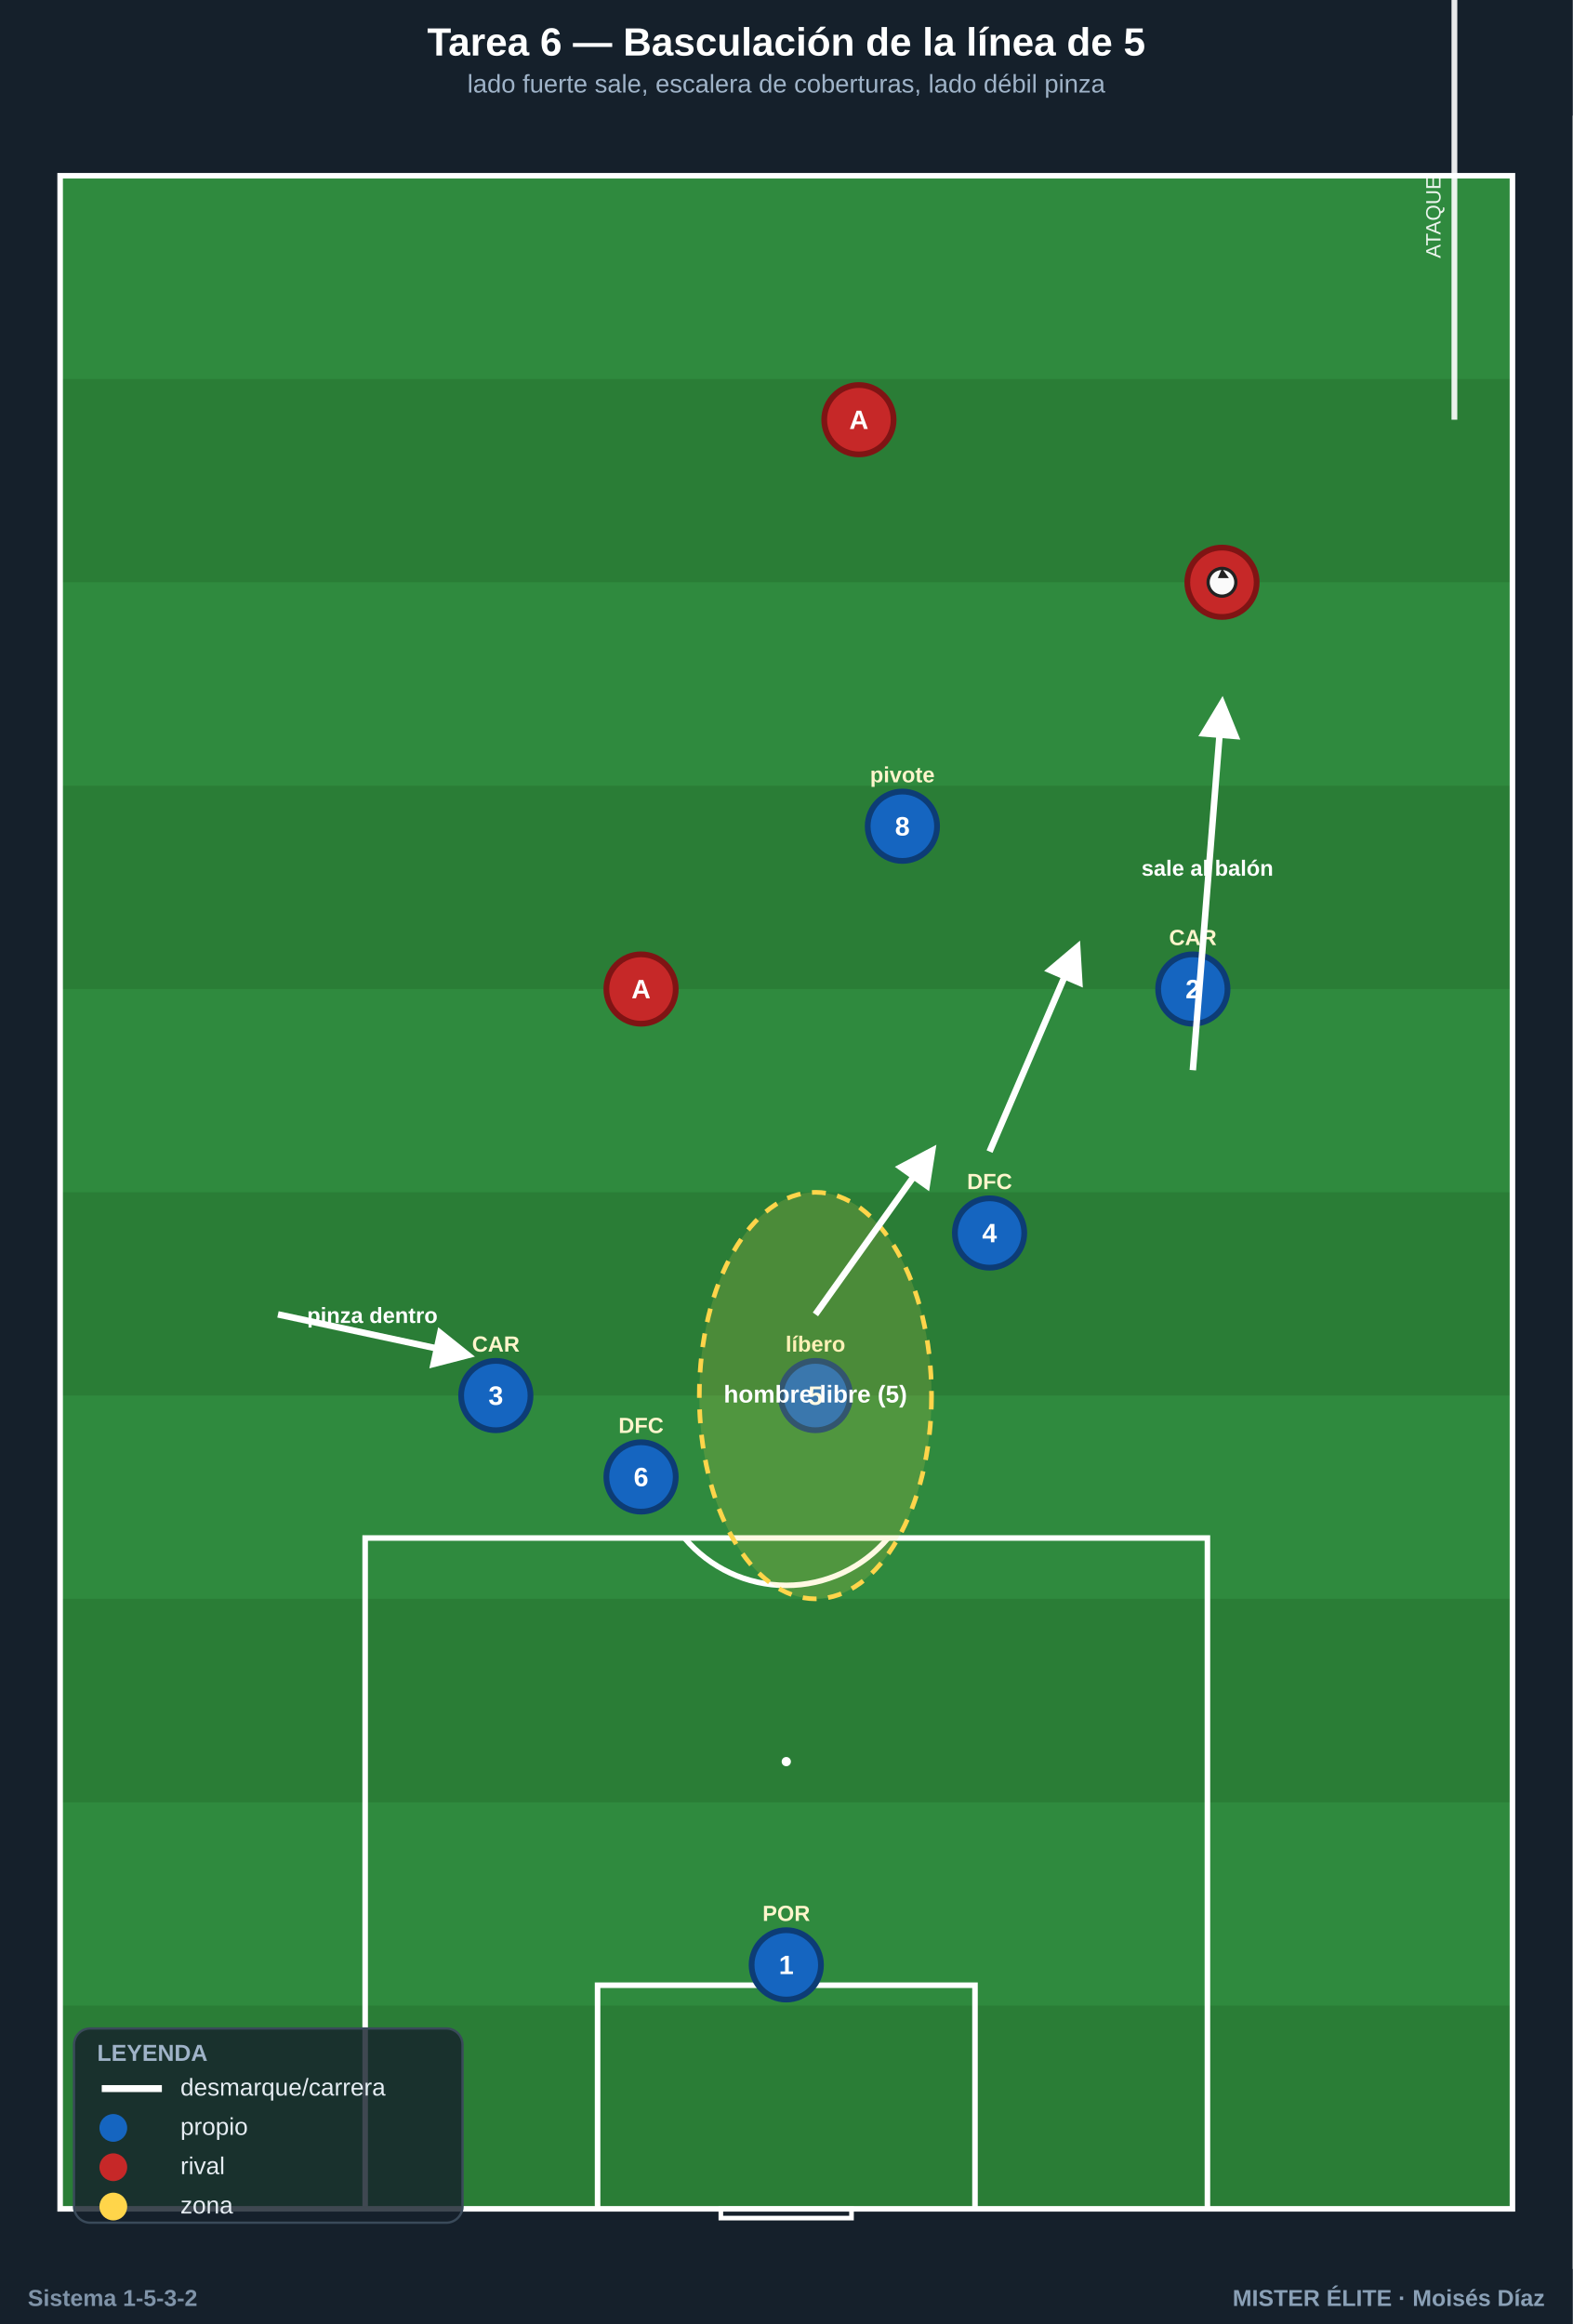
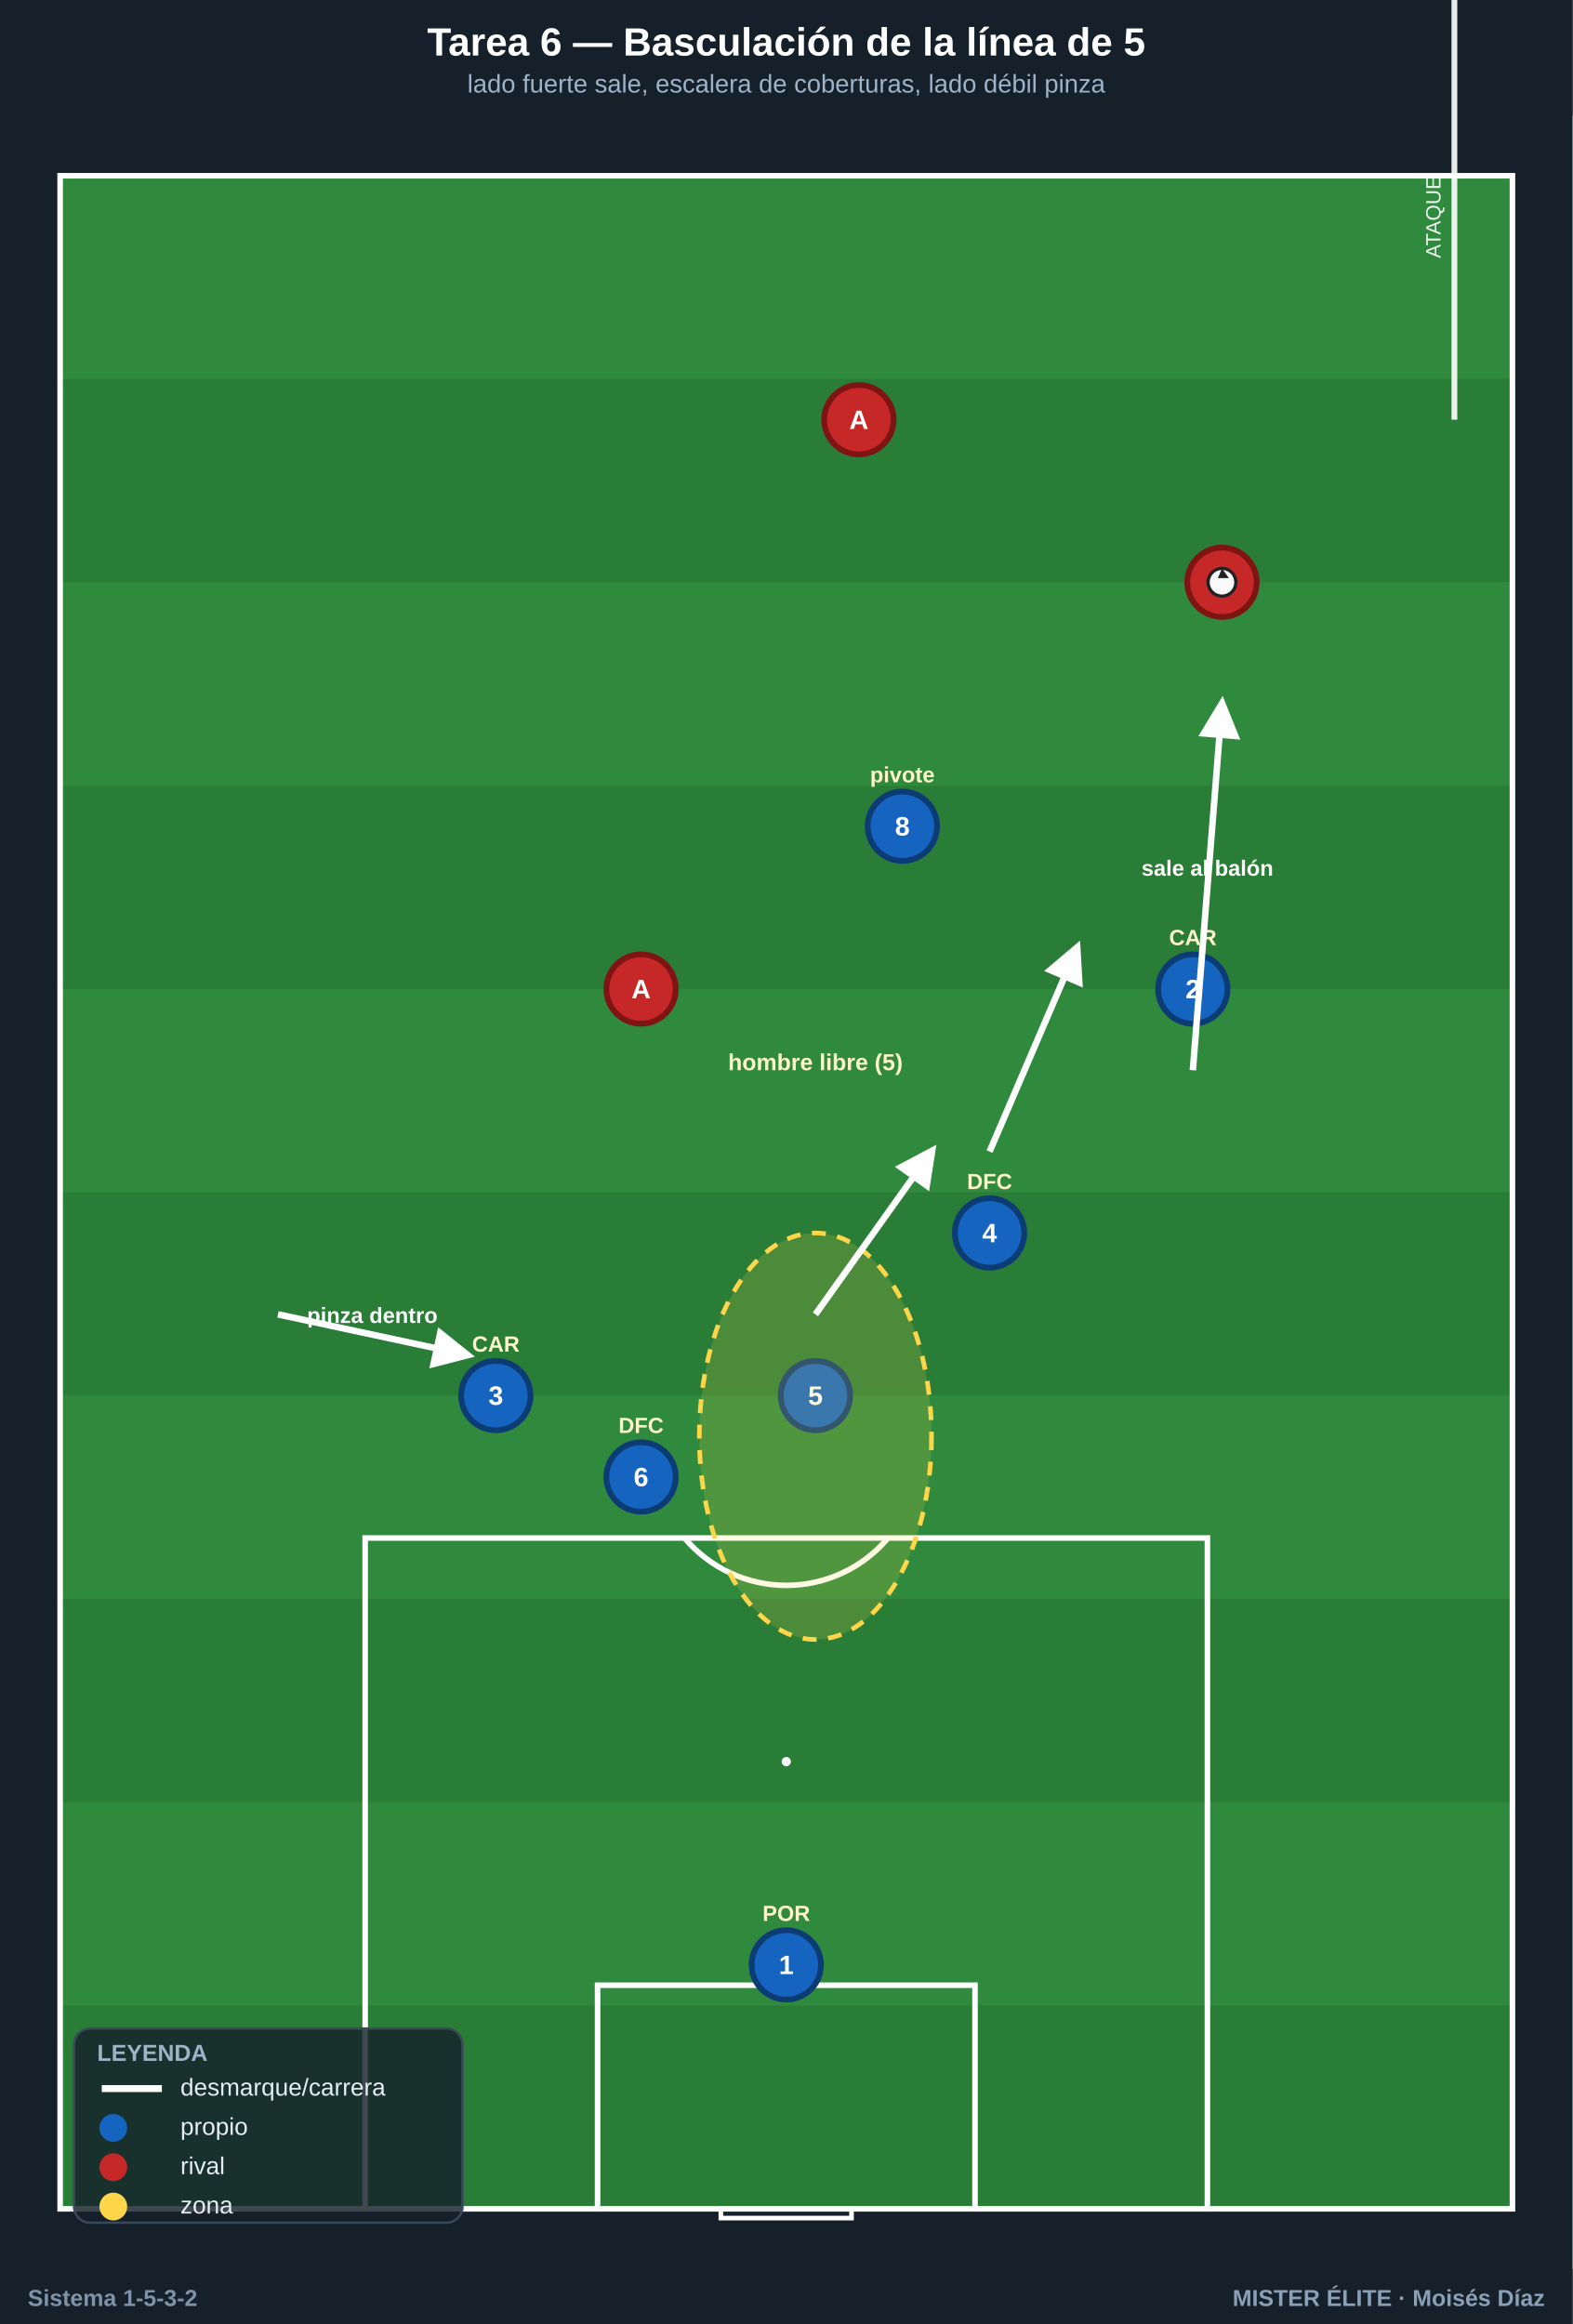
<svg xmlns="http://www.w3.org/2000/svg" viewBox="0 0 680 1005" width="680" height="1005" font-family="Segoe UI,Arial,sans-serif">
  <defs>
    <linearGradient id="sky" x1="0" y1="0" x2="0" y2="1">
      <stop offset="0" stop-color="#2f8a3e" />
      <stop offset="1" stop-color="#2b8139" />
    </linearGradient>
    <marker id="ah_pass" viewBox="0 0 10 10" refX="8" refY="5" markerWidth="6.5" markerHeight="6.5" orient="auto-start-reverse">
      <path d="M0,0 L10,5 L0,10 z" fill="#ffd54a" />
    </marker>
    <marker id="ah_run" viewBox="0 0 10 10" refX="8" refY="5" markerWidth="6.5" markerHeight="6.5" orient="auto-start-reverse">
      <path d="M0,0 L10,5 L0,10 z" fill="#ffffff" />
    </marker>
    <marker id="ah_drive" viewBox="0 0 10 10" refX="8" refY="5" markerWidth="6.5" markerHeight="6.5" orient="auto-start-reverse">
      <path d="M0,0 L10,5 L0,10 z" fill="#7ee0ff" />
    </marker>
    <marker id="ah_white" viewBox="0 0 10 10" refX="8" refY="5" markerWidth="6.5" markerHeight="6.5" orient="auto-start-reverse">
      <path d="M0,0 L10,5 L0,10 z" fill="#ffffff" />
    </marker>
  </defs>
  <rect x="0.0" y="0.0" width="680.0" height="1005.2" fill="#15202b" />
  <rect x="26.0" y="76.0" width="628.0" height="88.4" fill="#2f8a3e" />
  <rect x="26.0" y="163.9" width="628.0" height="88.4" fill="#2a7d36" />
  <rect x="26.0" y="251.8" width="628.0" height="88.4" fill="#2f8a3e" />
  <rect x="26.0" y="339.8" width="628.0" height="88.4" fill="#2a7d36" />
  <rect x="26.0" y="427.7" width="628.0" height="88.4" fill="#2f8a3e" />
  <rect x="26.0" y="515.6" width="628.0" height="88.4" fill="#2a7d36" />
  <rect x="26.0" y="603.5" width="628.0" height="88.4" fill="#2f8a3e" />
  <rect x="26.0" y="691.4" width="628.0" height="88.4" fill="#2a7d36" />
  <rect x="26.0" y="779.4" width="628.0" height="88.4" fill="#2f8a3e" />
  <rect x="26.0" y="867.3" width="628.0" height="88.4" fill="#2a7d36" />
  <rect x="26.0" y="76.0" width="628.0" height="879.2" fill="none" stroke="#ffffff" stroke-width="2.4" />
  <path d="M157.9,955.2 L157.9,665.1 L522.1,665.1 L522.1,955.2" fill="none" stroke="#ffffff" stroke-width="2.4" />
  <path d="M258.4,955.2 L258.4,858.5 L421.6,858.5 L421.6,955.2" fill="none" stroke="#ffffff" stroke-width="2.4" />
  <circle cx="340.0" cy="761.8" r="2.0" fill="#ffffff" />
  <rect x="311.7" y="955.2" width="56.5" height="4" fill="none" stroke="#ffffff" stroke-width="2" />
  <path d="M296.0,665.1 A57.5,57.5 0 0 0 384.0,665.1" fill="none" stroke="#ffffff" stroke-width="2.4" />
  <rect x="0.0" y="0.0" width="680.0" height="50.0" fill="#15202b" />
  <text x="340.0" y="24.0" font-family="Segoe UI,Arial,sans-serif" font-size="17" font-weight="800" fill="#ffffff" text-anchor="middle">Tarea 6 — Basculación de la línea de 5</text>
  <text x="340.0" y="40.0" font-family="Segoe UI,Arial,sans-serif" font-size="11" font-weight="500" fill="#9fb3c8" text-anchor="middle">lado fuerte sale, escalera de coberturas, lado débil pinza</text>
  <rect x="0.0" y="981.2" width="680.0" height="24.0" fill="#15202b" />
  <text x="668.0" y="997.2" font-family="Segoe UI,Arial,sans-serif" font-size="10" font-weight="700" fill="#8aa0b6" text-anchor="end">MISTER ÉLITE · Moisés Díaz</text>
  <text x="12.0" y="997.2" font-family="Segoe UI,Arial,sans-serif" font-size="10" font-weight="600" fill="#7f93a8" text-anchor="start">Sistema 1-5-3-2</text>
  <g opacity="0.9">
    <line x1="628.9" y1="181.5" x2="628.9" y2="-29.5" stroke="#ffffff" stroke-width="2.5" marker-end="url(#ah_white)" />
    <text x="622.9" y="76.0" font-family="Segoe UI,Arial" font-size="9" fill="#ffffff" text-anchor="end" transform="rotate(-90 622.9 76.0)">ATAQUE</text>
  </g>
  <g>
    <circle cx="528.4" cy="251.8" r="15" fill="#c62828" stroke="#7f1414" stroke-width="2.5" />
    <text x="528.4" y="255.8" font-family="Segoe UI,Arial" font-size="11.5" font-weight="800" fill="#fff" text-anchor="middle">A</text>
  </g>
  <g>
    <circle cx="371.4" cy="181.5" r="15" fill="#c62828" stroke="#7f1414" stroke-width="2.5" />
    <text x="371.4" y="185.5" font-family="Segoe UI,Arial" font-size="11.5" font-weight="800" fill="#fff" text-anchor="middle">A</text>
  </g>
  <g>
    <circle cx="277.2" cy="427.7" r="15" fill="#c62828" stroke="#7f1414" stroke-width="2.5" />
    <text x="277.2" y="431.7" font-family="Segoe UI,Arial" font-size="11.5" font-weight="800" fill="#fff" text-anchor="middle">A</text>
  </g>
  <circle cx="528.4" cy="251.8" r="6.0" fill="#fafafa" stroke="#222" stroke-width="1.4" />
  <path d="M528.4,245.8 l3.0,4.2 l-4.8,0 z" fill="#222" />
  <g>
    <circle cx="515.8" cy="427.7" r="15" fill="#1565c0" stroke="#0d3c75" stroke-width="2.5" />
    <text x="515.8" y="431.7" font-family="Segoe UI,Arial" font-size="11.5" font-weight="800" fill="#fff" text-anchor="middle">2</text>
  </g>
  <text x="515.8" y="408.7" font-family="Segoe UI,Arial,sans-serif" font-size="9.5" font-weight="600" fill="#fff5cc" text-anchor="middle">CAR</text>
  <line x1="515.8" y1="462.8" x2="528.4" y2="304.6" stroke="#ffffff" stroke-width="2.8" marker-end="url(#ah_run)" />
  <text x="522.1" y="378.7" font-family="Segoe UI,Arial,sans-serif" font-size="9.5" font-weight="700" fill="#ffffff" text-anchor="middle">sale al balón</text>
  <g>
    <circle cx="427.9" cy="533.2" r="15" fill="#1565c0" stroke="#0d3c75" stroke-width="2.5" />
    <text x="427.9" y="537.2" font-family="Segoe UI,Arial" font-size="11.5" font-weight="800" fill="#fff" text-anchor="middle">4</text>
  </g>
  <text x="427.9" y="514.2" font-family="Segoe UI,Arial,sans-serif" font-size="9.5" font-weight="600" fill="#fff5cc" text-anchor="middle">DFC</text>
  <g>
    <circle cx="352.6" cy="603.5" r="15" fill="#1565c0" stroke="#0d3c75" stroke-width="2.5" />
    <text x="352.6" y="607.5" font-family="Segoe UI,Arial" font-size="11.5" font-weight="800" fill="#fff" text-anchor="middle">5</text>
  </g>
-   <text x="352.6" y="584.5" font-family="Segoe UI,Arial,sans-serif" font-size="9.5" font-weight="600" fill="#fff5cc" text-anchor="middle">líbero</text>
  <g>
    <circle cx="277.2" cy="638.7" r="15" fill="#1565c0" stroke="#0d3c75" stroke-width="2.5" />
    <text x="277.2" y="642.7" font-family="Segoe UI,Arial" font-size="11.5" font-weight="800" fill="#fff" text-anchor="middle">6</text>
  </g>
  <text x="277.2" y="619.7" font-family="Segoe UI,Arial,sans-serif" font-size="9.5" font-weight="600" fill="#fff5cc" text-anchor="middle">DFC</text>
  <g>
    <circle cx="214.4" cy="603.5" r="15" fill="#1565c0" stroke="#0d3c75" stroke-width="2.5" />
    <text x="214.4" y="607.5" font-family="Segoe UI,Arial" font-size="11.5" font-weight="800" fill="#fff" text-anchor="middle">3</text>
  </g>
  <text x="214.4" y="584.5" font-family="Segoe UI,Arial,sans-serif" font-size="9.5" font-weight="600" fill="#fff5cc" text-anchor="middle">CAR</text>
  <line x1="120.2" y1="568.4" x2="201.8" y2="585.9" stroke="#ffffff" stroke-width="2.8" marker-end="url(#ah_run)" />
  <text x="161.0" y="572.1" font-family="Segoe UI,Arial,sans-serif" font-size="9.5" font-weight="700" fill="#ffffff" text-anchor="middle">pinza dentro</text>
  <g>
    <circle cx="390.2" cy="357.3" r="15" fill="#1565c0" stroke="#0d3c75" stroke-width="2.5" />
    <text x="390.2" y="361.3" font-family="Segoe UI,Arial" font-size="11.5" font-weight="800" fill="#fff" text-anchor="middle">8</text>
  </g>
  <text x="390.2" y="338.3" font-family="Segoe UI,Arial,sans-serif" font-size="9.5" font-weight="600" fill="#fff5cc" text-anchor="middle">pivote</text>
  <g>
    <circle cx="340.0" cy="849.7" r="15" fill="#1565c0" stroke="#0d3c75" stroke-width="2.5" />
    <text x="340.0" y="853.7" font-family="Segoe UI,Arial" font-size="11.5" font-weight="800" fill="#fff" text-anchor="middle">1</text>
  </g>
  <text x="340.0" y="830.7" font-family="Segoe UI,Arial,sans-serif" font-size="9.5" font-weight="600" fill="#fff5cc" text-anchor="middle">POR</text>
-   <ellipse cx="352.6" cy="603.5" rx="50.2" ry="87.9" fill="#ffd54a" fill-opacity="0.16" stroke="#ffd54a" stroke-width="2" stroke-dasharray="6 5" />
-   <text x="352.6" y="606.5" font-family="Segoe UI,Arial,sans-serif" font-size="10.5" font-weight="700" fill="#fff" text-anchor="middle">hombre libre (5)</text>
+   <ellipse cx="352.6" cy="621.1" rx="50.2" ry="87.9" fill="#ffd54a" fill-opacity="0.16" stroke="#ffd54a" stroke-width="2" stroke-dasharray="6 5" />
+   <text x="352.6" y="462.8" font-family="Segoe UI,Arial,sans-serif" font-size="10" font-weight="600" fill="#fff5cc" text-anchor="middle">hombre libre (5)</text>
  <line x1="427.9" y1="498.0" x2="465.6" y2="410.1" stroke="#ffffff" stroke-width="2.8" marker-end="url(#ah_run)" />
  <line x1="352.6" y1="568.4" x2="402.8" y2="498.0" stroke="#ffffff" stroke-width="2.8" marker-end="url(#ah_run)" />
  <g>
    <rect x="32" y="877.2" width="168" height="84" rx="7" fill="#15202b" fill-opacity="0.82" stroke="#3a4a5a" stroke-width="1" />
    <text x="42" y="891.2" font-family="Segoe UI,Arial" font-size="10" font-weight="800" fill="#9fb3c8">LEYENDA</text>
    <line x1="44" y1="903.2" x2="70" y2="903.2" stroke="#ffffff" stroke-width="3" />
    <text x="78" y="906.2" font-family="Segoe UI,Arial" font-size="10.5" fill="#e6edf3">desmarque/carrera</text>
    <circle cx="49" cy="920.2" r="6" fill="#1565c0" />
    <text x="78" y="923.2" font-family="Segoe UI,Arial" font-size="10.5" fill="#e6edf3">propio</text>
    <circle cx="49" cy="937.2" r="6" fill="#c62828" />
    <text x="78" y="940.2" font-family="Segoe UI,Arial" font-size="10.5" fill="#e6edf3">rival</text>
    <circle cx="49" cy="954.2" r="6" fill="#ffd54a" />
    <text x="78" y="957.2" font-family="Segoe UI,Arial" font-size="10.5" fill="#e6edf3">zona</text>
  </g>
</svg>
